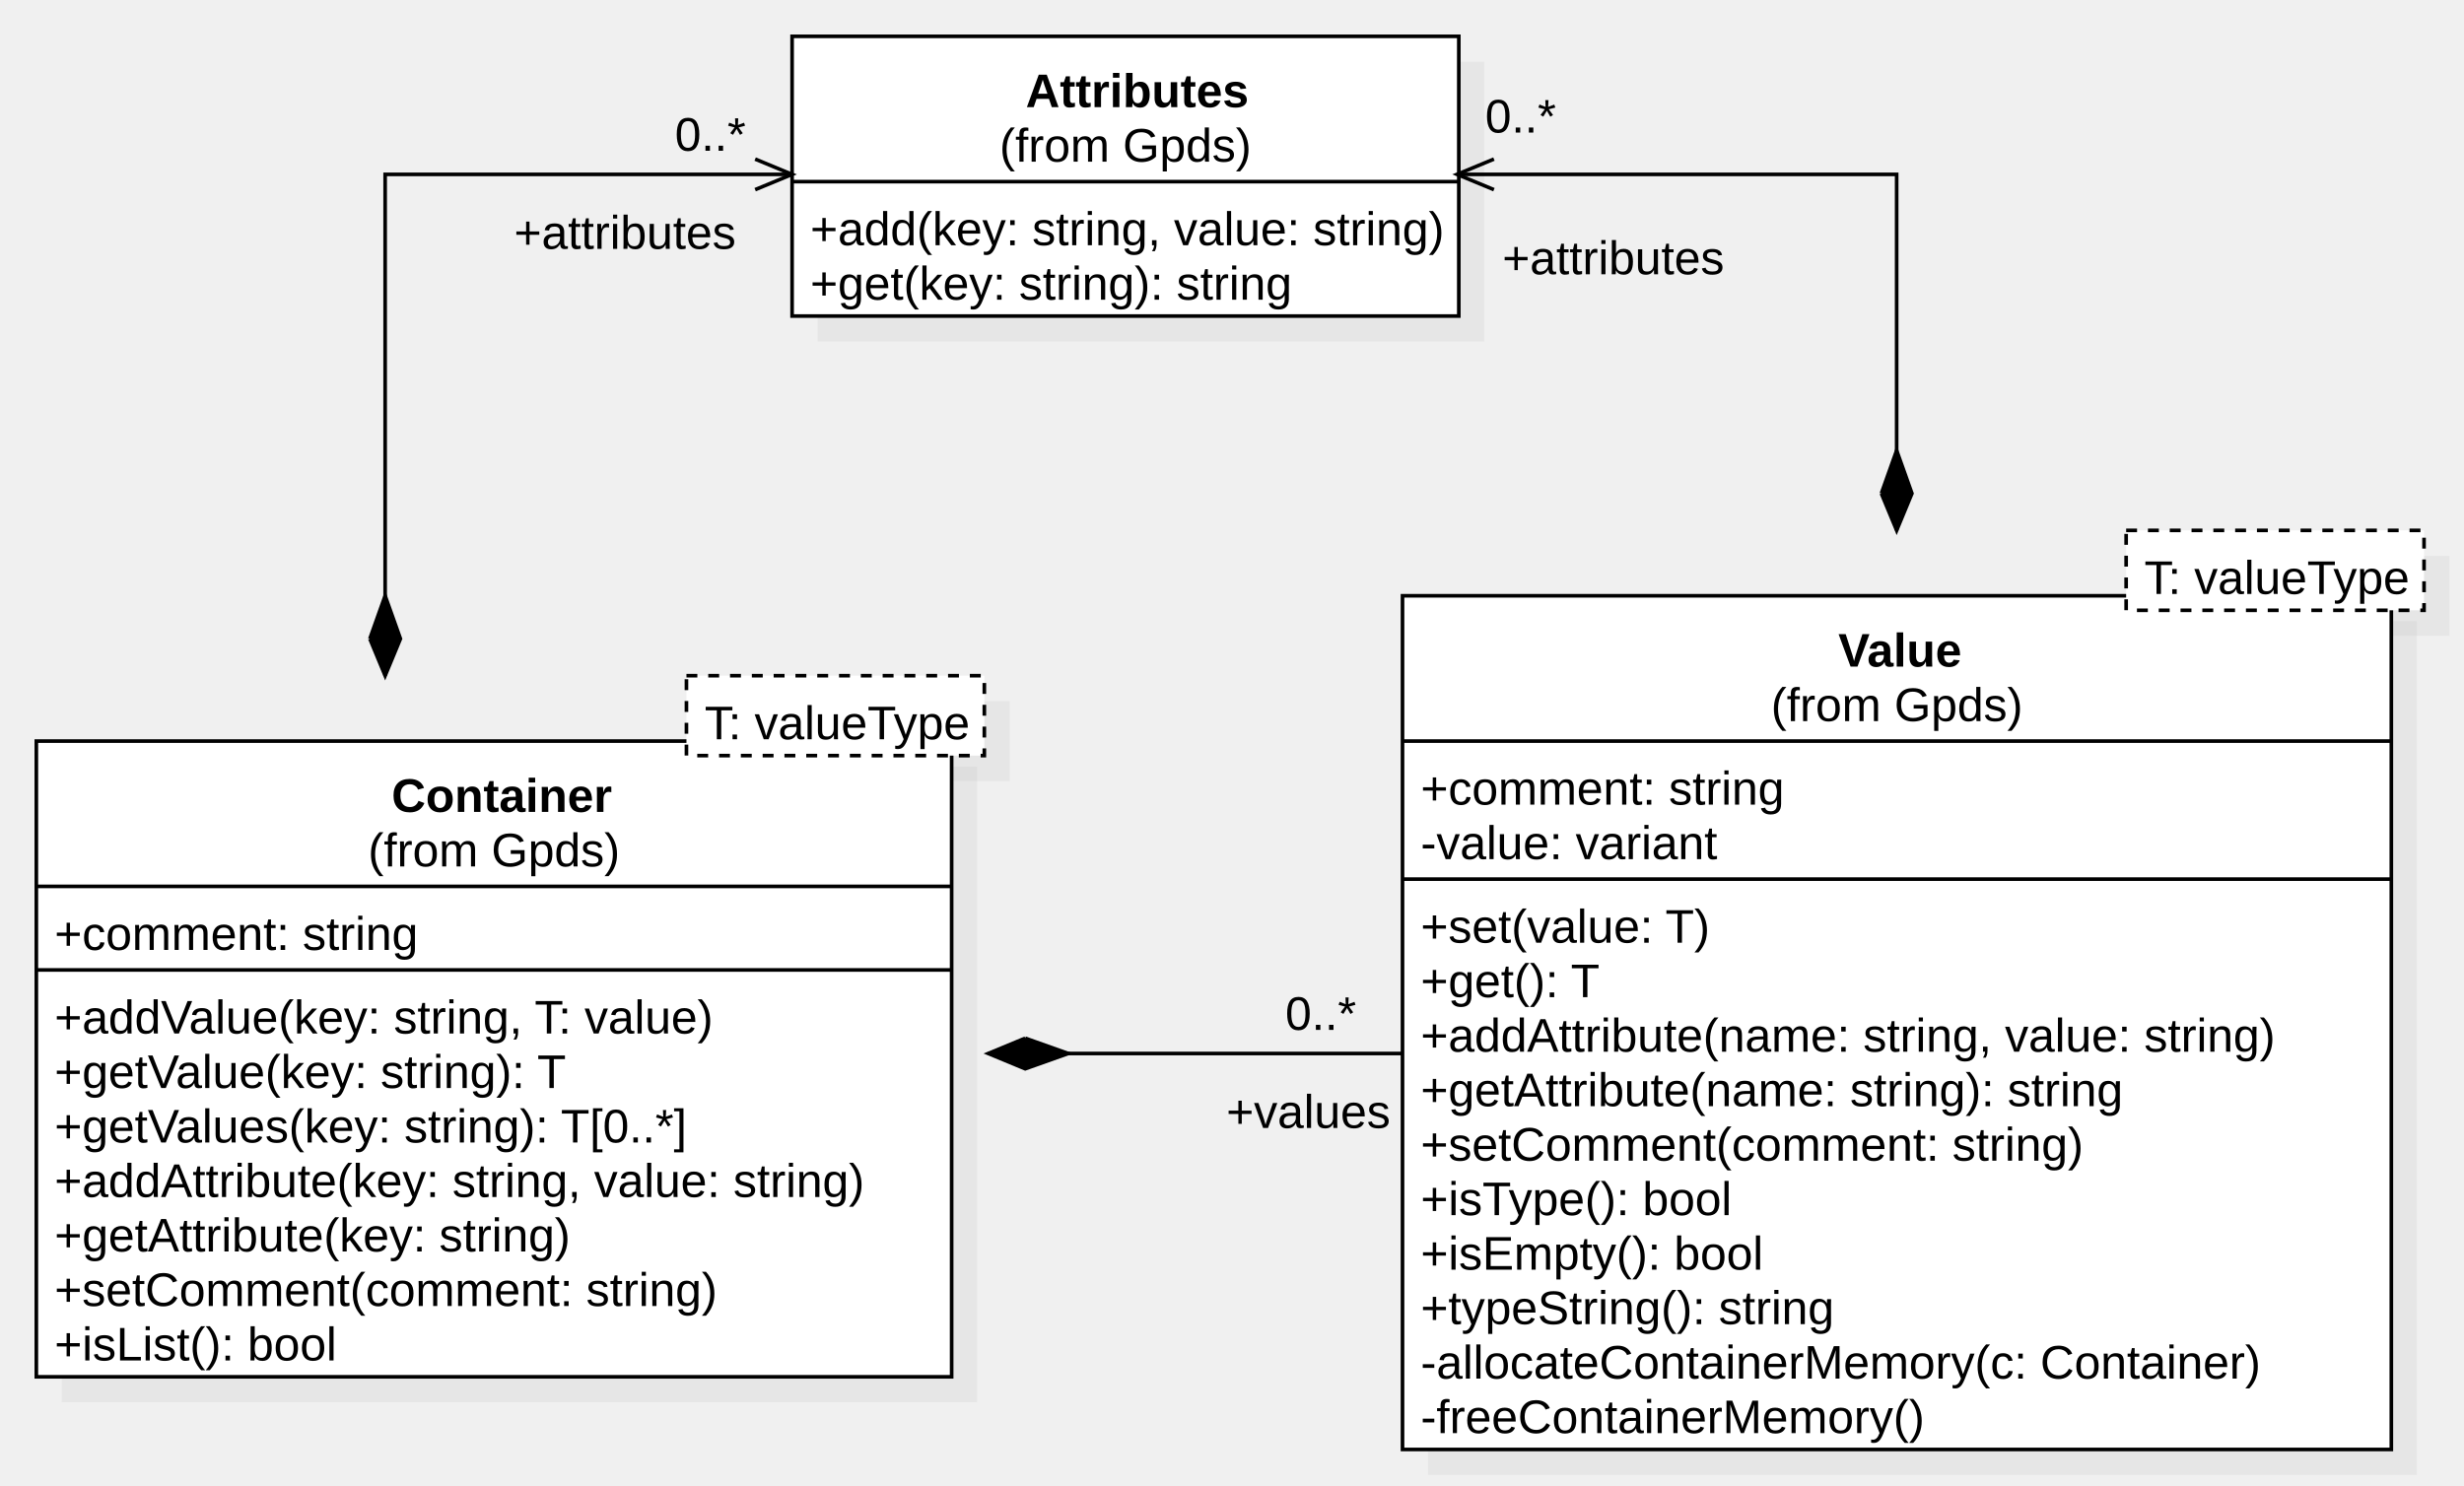
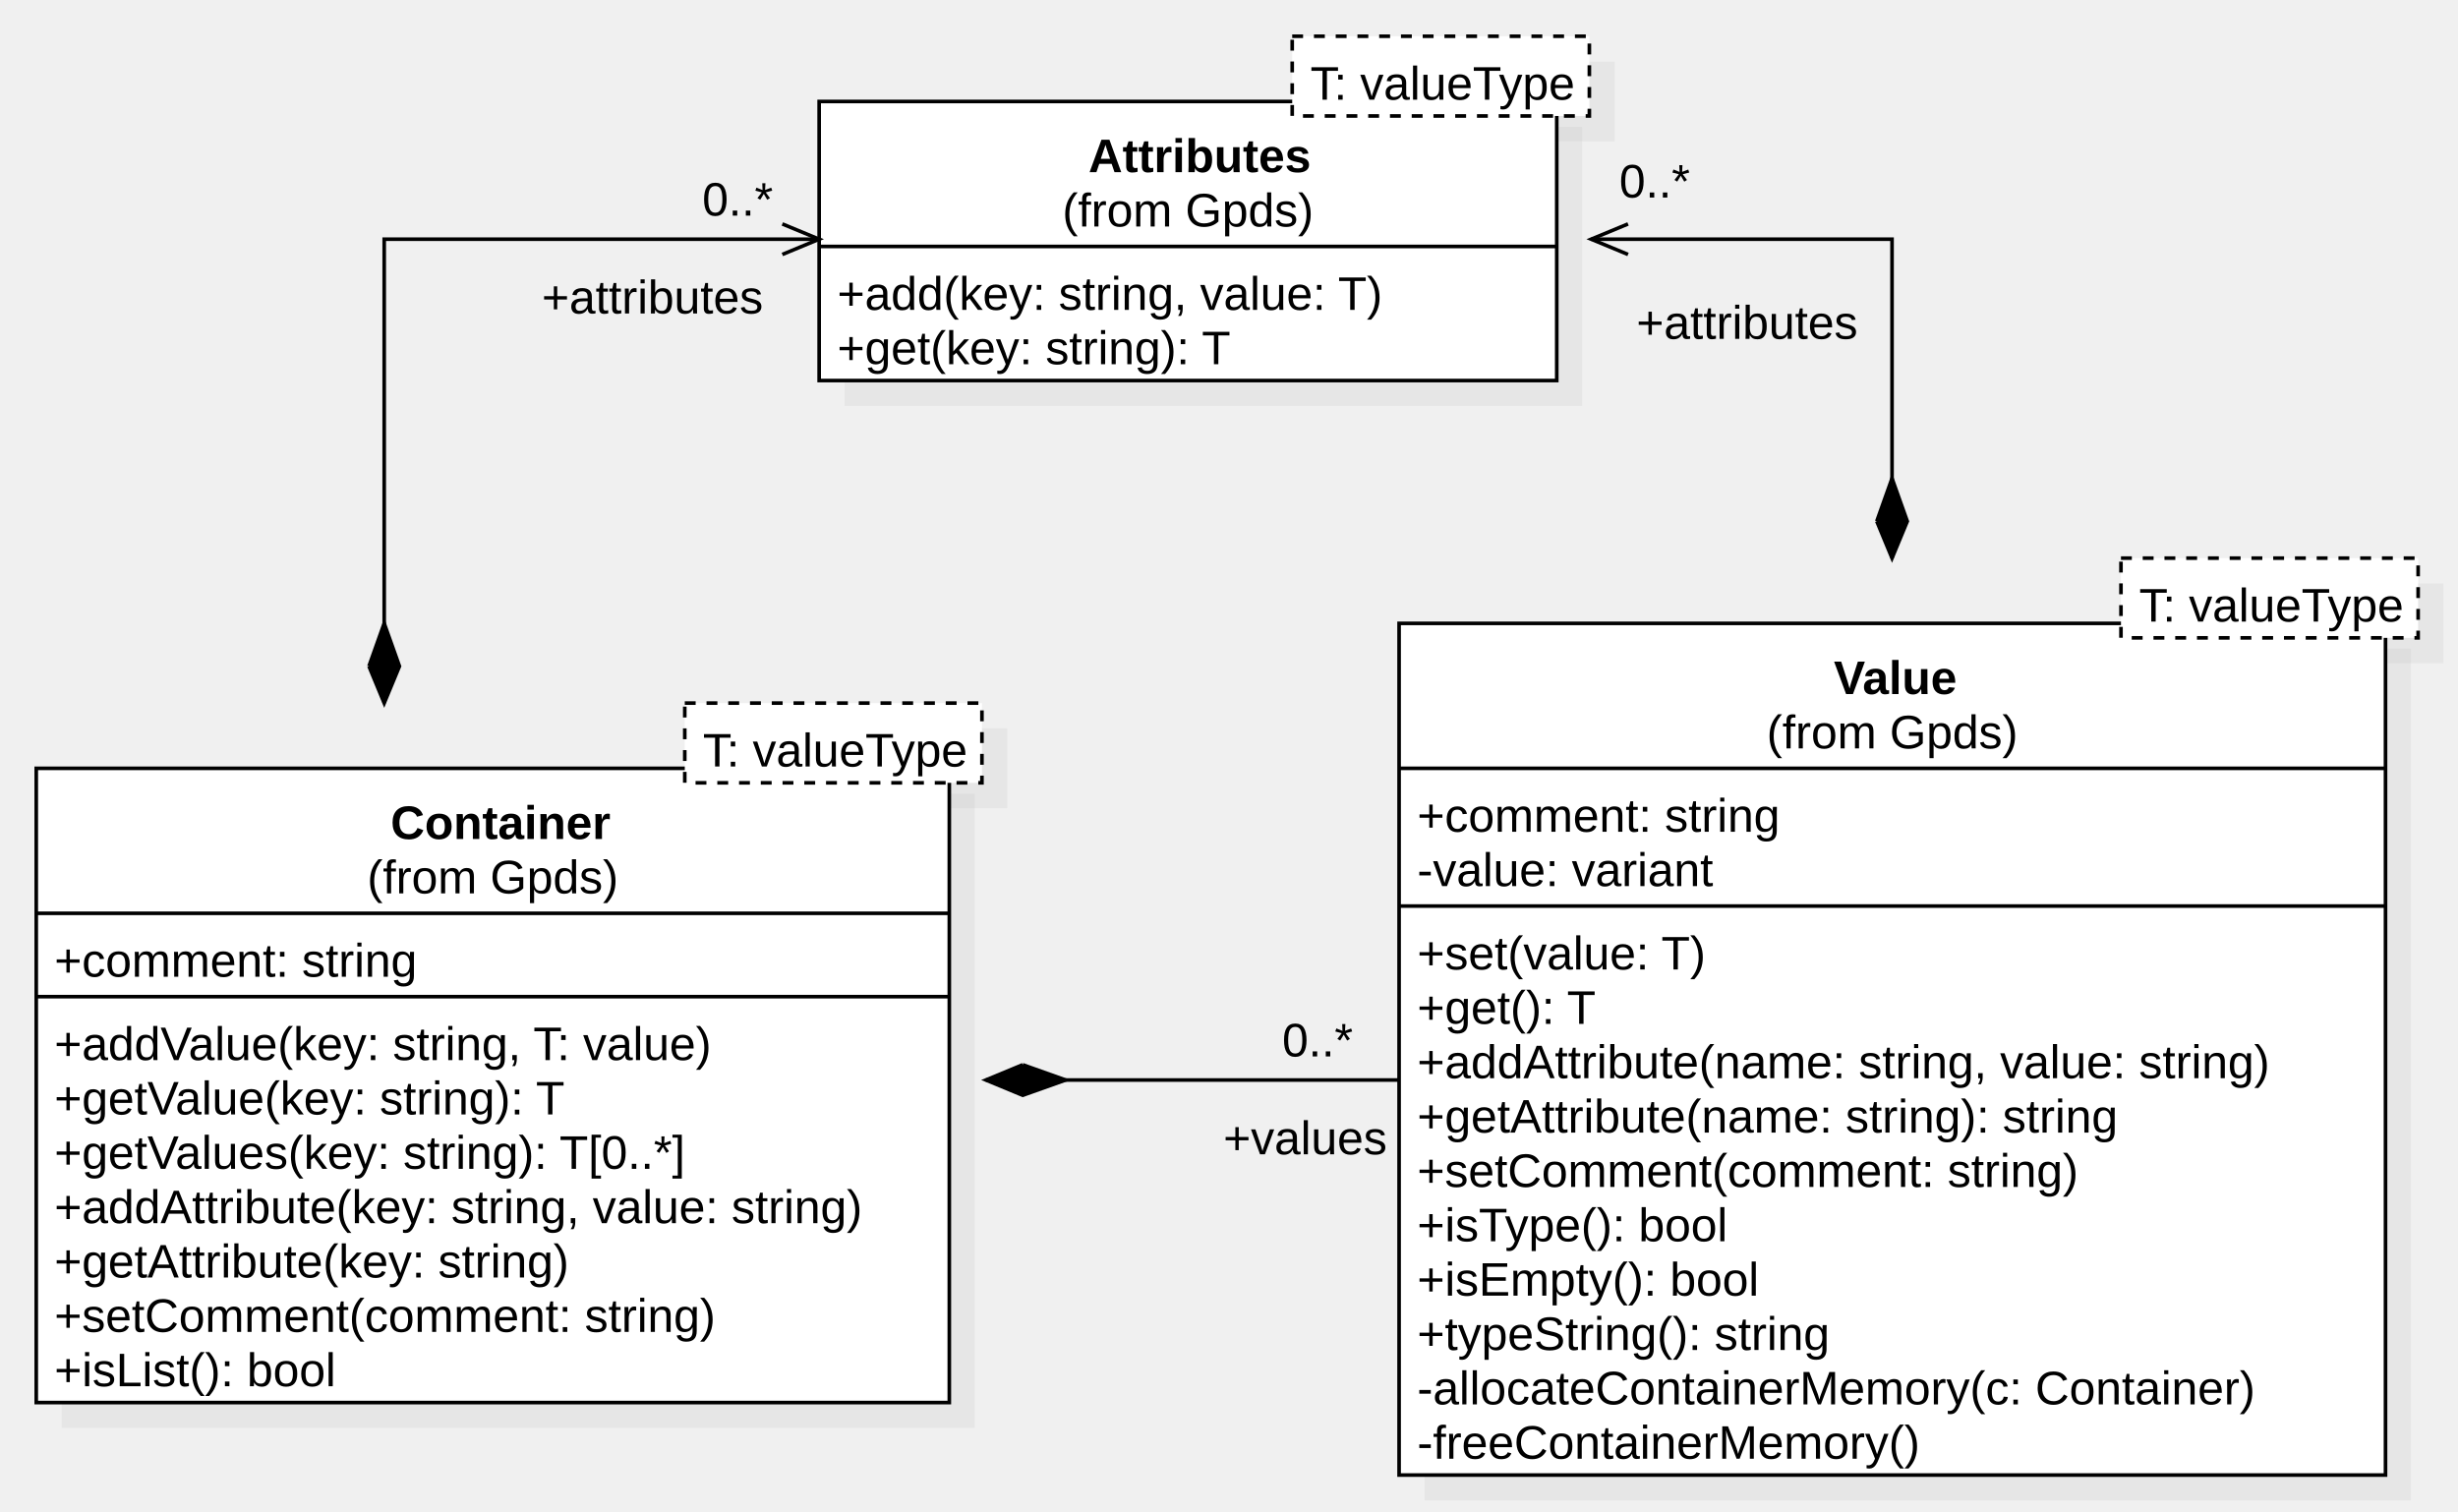
- <svg xmlns="http://www.w3.org/2000/svg" version="1.1" width="678.147" height="409">
+ <svg xmlns="http://www.w3.org/2000/svg" version="1.1" width="678.147" height="417">
  <defs />
  <g>
-     <g transform="translate(-14,-14) scale(1,1)">
-       <rect fill="#C0C0C0" stroke="none" x="239" y="31" width="183.497" height="77" opacity="0.2" />
-     </g>
-     <g transform="translate(-14,-14) scale(1,1)">
-       <rect fill="#ffffff" stroke="none" x="232" y="24" width="183.497" height="77" />
-     </g>
-     <g transform="translate(-14,-14) scale(1,1)">
-       <path fill="none" stroke="#000000" d="M 232 24 L 415.497 24 L 415.497 101 L 232 101 L 232 24 Z Z" stroke-miterlimit="10" />
-     </g>
-     <g transform="translate(-14,-14) scale(1,1)">
-       <path fill="none" stroke="#000000" d="M 232 64 L 415.497 64" stroke-miterlimit="10" />
-     </g>
-     <g transform="translate(-14,-14) scale(1,1)">
-       <g>
-         <path fill="none" stroke="none" />
-         <text fill="#000000" stroke="none" font-family="Arial" font-size="13px" font-style="normal" font-weight="bold" text-decoration="none" x="296.292" y="43.5">Attributes</text>
-       </g>
-     </g>
-     <g transform="translate(-14,-14) scale(1,1)">
-       <g>
-         <path fill="none" stroke="none" />
-         <text fill="#000000" stroke="none" font-family="Arial" font-size="13px" font-style="normal" font-weight="normal" text-decoration="none" x="289.078" y="58.5">(from Gpds)</text>
-       </g>
-     </g>
-     <g transform="translate(-14,-14) scale(1,1)">
-       <g>
-         <path fill="none" stroke="none" />
-         <text fill="#000000" stroke="none" font-family="Arial" font-size="13px" font-style="normal" font-weight="normal" text-decoration="none" x="237" y="81.5">+add(key: string, value: string)</text>
-       </g>
-     </g>
-     <g transform="translate(-14,-14) scale(1,1)">
-       <g>
-         <path fill="none" stroke="none" />
-         <text fill="#000000" stroke="none" font-family="Arial" font-size="13px" font-style="normal" font-weight="normal" text-decoration="none" x="237" y="96.5">+get(key: string): string</text>
-       </g>
-     </g>
-     <g transform="translate(-14,-14) scale(1,1)">
+     <g transform="translate(-14,-6) scale(1,1)">
+       <rect fill="#C0C0C0" stroke="none" x="247" y="41" width="203.497" height="77" opacity="0.2" />
+     </g>
+     <g transform="translate(-14,-6) scale(1,1)">
+       <rect fill="#C0C0C0" stroke="none" x="377.512" y="23" width="81.985" height="22" opacity="0.2" />
+     </g>
+     <g transform="translate(-14,-6) scale(1,1)">
+       <rect fill="#ffffff" stroke="none" x="240" y="34" width="203.497" height="77" />
+     </g>
+     <g transform="translate(-14,-6) scale(1,1)">
+       <path fill="none" stroke="#000000" d="M 240 34 L 443.497 34 L 443.497 111 L 240 111 L 240 34 Z Z" stroke-miterlimit="10" />
+     </g>
+     <g transform="translate(-14,-6) scale(1,1)">
+       <path fill="none" stroke="#000000" d="M 240 74 L 443.497 74" stroke-miterlimit="10" />
+     </g>
+     <g transform="translate(-14,-6) scale(1,1)">
+       <g>
+         <path fill="none" stroke="none" />
+         <text fill="#000000" stroke="none" font-family="Arial" font-size="13px" font-style="normal" font-weight="bold" text-decoration="none" x="314.292" y="53.5">Attributes</text>
+       </g>
+     </g>
+     <g transform="translate(-14,-6) scale(1,1)">
+       <g>
+         <path fill="none" stroke="none" />
+         <text fill="#000000" stroke="none" font-family="Arial" font-size="13px" font-style="normal" font-weight="normal" text-decoration="none" x="307.078" y="68.5">(from Gpds)</text>
+       </g>
+     </g>
+     <g transform="translate(-14,-6) scale(1,1)">
+       <g>
+         <path fill="none" stroke="none" />
+         <text fill="#000000" stroke="none" font-family="Arial" font-size="13px" font-style="normal" font-weight="normal" text-decoration="none" x="245" y="91.5">+add(key: string, value: T)</text>
+       </g>
+     </g>
+     <g transform="translate(-14,-6) scale(1,1)">
+       <g>
+         <path fill="none" stroke="none" />
+         <text fill="#000000" stroke="none" font-family="Arial" font-size="13px" font-style="normal" font-weight="normal" text-decoration="none" x="245" y="106.5">+get(key: string): T</text>
+       </g>
+     </g>
+     <g transform="translate(-14,-6) scale(1,1)">
+       <rect fill="#ffffff" stroke="none" x="370.512" y="16" width="81.985" height="22" />
+     </g>
+     <g transform="translate(-14,-6) scale(1,1)">
+       <path fill="none" stroke="#000000" d="M 370.512 16 L 452.497 16 L 452.497 38 L 370.512 38 L 370.512 16 Z Z" stroke-miterlimit="10" stroke-dasharray="3" />
+     </g>
+     <g transform="translate(-14,-6) scale(1,1)">
+       <g>
+         <path fill="none" stroke="none" />
+         <text fill="#000000" stroke="none" font-family="Arial" font-size="13px" font-style="normal" font-weight="normal" text-decoration="none" x="375.512" y="33.5">T: valueType</text>
+       </g>
+     </g>
+     <g transform="translate(-14,-6) scale(1,1)">
      <rect fill="#C0C0C0" stroke="none" x="407" y="185" width="272.147" height="235" opacity="0.2" />
    </g>
-     <g transform="translate(-14,-14) scale(1,1)">
+     <g transform="translate(-14,-6) scale(1,1)">
      <rect fill="#C0C0C0" stroke="none" x="606.162" y="167" width="81.985" height="22" opacity="0.2" />
    </g>
-     <g transform="translate(-14,-14) scale(1,1)">
+     <g transform="translate(-14,-6) scale(1,1)">
      <rect fill="#ffffff" stroke="none" x="400" y="178" width="272.147" height="235" />
    </g>
-     <g transform="translate(-14,-14) scale(1,1)">
+     <g transform="translate(-14,-6) scale(1,1)">
      <path fill="none" stroke="#000000" d="M 400 178 L 672.147 178 L 672.147 413 L 400 413 L 400 178 Z Z" stroke-miterlimit="10" />
    </g>
-     <g transform="translate(-14,-14) scale(1,1)">
+     <g transform="translate(-14,-6) scale(1,1)">
      <path fill="none" stroke="#000000" d="M 400 218 L 672.147 218" stroke-miterlimit="10" />
    </g>
-     <g transform="translate(-14,-14) scale(1,1)">
+     <g transform="translate(-14,-6) scale(1,1)">
      <path fill="none" stroke="#000000" d="M 400 256 L 672.147 256" stroke-miterlimit="10" />
    </g>
-     <g transform="translate(-14,-14) scale(1,1)">
+     <g transform="translate(-14,-6) scale(1,1)">
      <g>
        <path fill="none" stroke="none" />
        <text fill="#000000" stroke="none" font-family="Arial" font-size="13px" font-style="normal" font-weight="bold" text-decoration="none" x="519.931" y="197.5">Value</text>
      </g>
    </g>
-     <g transform="translate(-14,-14) scale(1,1)">
+     <g transform="translate(-14,-6) scale(1,1)">
      <g>
        <path fill="none" stroke="none" />
        <text fill="#000000" stroke="none" font-family="Arial" font-size="13px" font-style="normal" font-weight="normal" text-decoration="none" x="501.403" y="212.5">(from Gpds)</text>
      </g>
    </g>
-     <g transform="translate(-14,-14) scale(1,1)">
+     <g transform="translate(-14,-6) scale(1,1)">
      <g>
        <path fill="none" stroke="none" />
        <text fill="#000000" stroke="none" font-family="Arial" font-size="13px" font-style="normal" font-weight="normal" text-decoration="none" x="405" y="235.5">+comment: string</text>
      </g>
    </g>
-     <g transform="translate(-14,-14) scale(1,1)">
+     <g transform="translate(-14,-6) scale(1,1)">
      <g>
        <path fill="none" stroke="none" />
        <text fill="#000000" stroke="none" font-family="Arial" font-size="13px" font-style="normal" font-weight="normal" text-decoration="none" x="405" y="250.5">-value: variant</text>
      </g>
    </g>
-     <g transform="translate(-14,-14) scale(1,1)">
+     <g transform="translate(-14,-6) scale(1,1)">
      <g>
        <path fill="none" stroke="none" />
        <text fill="#000000" stroke="none" font-family="Arial" font-size="13px" font-style="normal" font-weight="normal" text-decoration="none" x="405" y="273.5">+set(value: T)</text>
      </g>
    </g>
-     <g transform="translate(-14,-14) scale(1,1)">
+     <g transform="translate(-14,-6) scale(1,1)">
      <g>
        <path fill="none" stroke="none" />
        <text fill="#000000" stroke="none" font-family="Arial" font-size="13px" font-style="normal" font-weight="normal" text-decoration="none" x="405" y="288.5">+get(): T</text>
      </g>
    </g>
-     <g transform="translate(-14,-14) scale(1,1)">
+     <g transform="translate(-14,-6) scale(1,1)">
      <g>
        <path fill="none" stroke="none" />
        <text fill="#000000" stroke="none" font-family="Arial" font-size="13px" font-style="normal" font-weight="normal" text-decoration="none" x="405" y="303.5">+addAttribute(name: string, value: string)</text>
      </g>
    </g>
-     <g transform="translate(-14,-14) scale(1,1)">
+     <g transform="translate(-14,-6) scale(1,1)">
      <g>
        <path fill="none" stroke="none" />
        <text fill="#000000" stroke="none" font-family="Arial" font-size="13px" font-style="normal" font-weight="normal" text-decoration="none" x="405" y="318.5">+getAttribute(name: string): string</text>
      </g>
    </g>
-     <g transform="translate(-14,-14) scale(1,1)">
+     <g transform="translate(-14,-6) scale(1,1)">
      <g>
        <path fill="none" stroke="none" />
        <text fill="#000000" stroke="none" font-family="Arial" font-size="13px" font-style="normal" font-weight="normal" text-decoration="none" x="405" y="333.5">+setComment(comment: string)</text>
      </g>
    </g>
-     <g transform="translate(-14,-14) scale(1,1)">
+     <g transform="translate(-14,-6) scale(1,1)">
      <g>
        <path fill="none" stroke="none" />
        <text fill="#000000" stroke="none" font-family="Arial" font-size="13px" font-style="normal" font-weight="normal" text-decoration="none" x="405" y="348.5">+isType(): bool</text>
      </g>
    </g>
-     <g transform="translate(-14,-14) scale(1,1)">
+     <g transform="translate(-14,-6) scale(1,1)">
      <g>
        <path fill="none" stroke="none" />
        <text fill="#000000" stroke="none" font-family="Arial" font-size="13px" font-style="normal" font-weight="normal" text-decoration="none" x="405" y="363.5">+isEmpty(): bool</text>
      </g>
    </g>
-     <g transform="translate(-14,-14) scale(1,1)">
+     <g transform="translate(-14,-6) scale(1,1)">
      <g>
        <path fill="none" stroke="none" />
        <text fill="#000000" stroke="none" font-family="Arial" font-size="13px" font-style="normal" font-weight="normal" text-decoration="none" x="405" y="378.5">+typeString(): string</text>
      </g>
    </g>
-     <g transform="translate(-14,-14) scale(1,1)">
+     <g transform="translate(-14,-6) scale(1,1)">
      <g>
        <path fill="none" stroke="none" />
        <text fill="#000000" stroke="none" font-family="Arial" font-size="13px" font-style="normal" font-weight="normal" text-decoration="none" x="405" y="393.5">-allocateContainerMemory(c: Container)</text>
      </g>
    </g>
-     <g transform="translate(-14,-14) scale(1,1)">
+     <g transform="translate(-14,-6) scale(1,1)">
      <g>
        <path fill="none" stroke="none" />
        <text fill="#000000" stroke="none" font-family="Arial" font-size="13px" font-style="normal" font-weight="normal" text-decoration="none" x="405" y="408.5">-freeContainerMemory()</text>
      </g>
    </g>
-     <g transform="translate(-14,-14) scale(1,1)">
+     <g transform="translate(-14,-6) scale(1,1)">
      <rect fill="#ffffff" stroke="none" x="599.162" y="160" width="81.985" height="22" />
    </g>
-     <g transform="translate(-14,-14) scale(1,1)">
+     <g transform="translate(-14,-6) scale(1,1)">
      <path fill="none" stroke="#000000" d="M 599.162 160 L 681.147 160 L 681.147 182 L 599.162 182 L 599.162 160 Z Z" stroke-miterlimit="10" stroke-dasharray="3" />
    </g>
-     <g transform="translate(-14,-14) scale(1,1)">
+     <g transform="translate(-14,-6) scale(1,1)">
      <g>
        <path fill="none" stroke="none" />
        <text fill="#000000" stroke="none" font-family="Arial" font-size="13px" font-style="normal" font-weight="normal" text-decoration="none" x="604.162" y="177.5">T: valueType</text>
      </g>
    </g>
-     <g transform="translate(-14,-14) scale(1,1)">
+     <g transform="translate(-14,-6) scale(1,1)">
      <rect fill="#C0C0C0" stroke="none" x="31" y="225" width="251.911" height="175" opacity="0.2" />
    </g>
-     <g transform="translate(-14,-14) scale(1,1)">
+     <g transform="translate(-14,-6) scale(1,1)">
      <rect fill="#C0C0C0" stroke="none" x="209.925" y="207" width="81.985" height="22" opacity="0.2" />
    </g>
-     <g transform="translate(-14,-14) scale(1,1)">
+     <g transform="translate(-14,-6) scale(1,1)">
      <rect fill="#ffffff" stroke="none" x="24" y="218" width="251.911" height="175" />
    </g>
-     <g transform="translate(-14,-14) scale(1,1)">
+     <g transform="translate(-14,-6) scale(1,1)">
      <path fill="none" stroke="#000000" d="M 24 218 L 275.911 218 L 275.911 393 L 24 393 L 24 218 Z Z" stroke-miterlimit="10" />
    </g>
-     <g transform="translate(-14,-14) scale(1,1)">
+     <g transform="translate(-14,-6) scale(1,1)">
      <path fill="none" stroke="#000000" d="M 24 258 L 275.911 258" stroke-miterlimit="10" />
    </g>
-     <g transform="translate(-14,-14) scale(1,1)">
+     <g transform="translate(-14,-6) scale(1,1)">
      <path fill="none" stroke="#000000" d="M 24 281 L 275.911 281" stroke-miterlimit="10" />
    </g>
-     <g transform="translate(-14,-14) scale(1,1)">
+     <g transform="translate(-14,-6) scale(1,1)">
      <g>
        <path fill="none" stroke="none" />
        <text fill="#000000" stroke="none" font-family="Arial" font-size="13px" font-style="normal" font-weight="bold" text-decoration="none" x="121.772" y="237.5">Container</text>
      </g>
    </g>
-     <g transform="translate(-14,-14) scale(1,1)">
+     <g transform="translate(-14,-6) scale(1,1)">
      <g>
        <path fill="none" stroke="none" />
        <text fill="#000000" stroke="none" font-family="Arial" font-size="13px" font-style="normal" font-weight="normal" text-decoration="none" x="115.284" y="252.5">(from Gpds)</text>
      </g>
    </g>
-     <g transform="translate(-14,-14) scale(1,1)">
+     <g transform="translate(-14,-6) scale(1,1)">
      <g>
        <path fill="none" stroke="none" />
        <text fill="#000000" stroke="none" font-family="Arial" font-size="13px" font-style="normal" font-weight="normal" text-decoration="none" x="29" y="275.5">+comment: string</text>
      </g>
    </g>
-     <g transform="translate(-14,-14) scale(1,1)">
+     <g transform="translate(-14,-6) scale(1,1)">
      <g>
        <path fill="none" stroke="none" />
        <text fill="#000000" stroke="none" font-family="Arial" font-size="13px" font-style="normal" font-weight="normal" text-decoration="none" x="29" y="298.5">+addValue(key: string, T: value)</text>
      </g>
    </g>
-     <g transform="translate(-14,-14) scale(1,1)">
+     <g transform="translate(-14,-6) scale(1,1)">
      <g>
        <path fill="none" stroke="none" />
        <text fill="#000000" stroke="none" font-family="Arial" font-size="13px" font-style="normal" font-weight="normal" text-decoration="none" x="29" y="313.5">+getValue(key: string): T</text>
      </g>
    </g>
-     <g transform="translate(-14,-14) scale(1,1)">
+     <g transform="translate(-14,-6) scale(1,1)">
      <g>
        <path fill="none" stroke="none" />
        <text fill="#000000" stroke="none" font-family="Arial" font-size="13px" font-style="normal" font-weight="normal" text-decoration="none" x="29" y="328.5">+getValues(key: string): T[0..*]</text>
      </g>
    </g>
-     <g transform="translate(-14,-14) scale(1,1)">
+     <g transform="translate(-14,-6) scale(1,1)">
      <g>
        <path fill="none" stroke="none" />
        <text fill="#000000" stroke="none" font-family="Arial" font-size="13px" font-style="normal" font-weight="normal" text-decoration="none" x="29" y="343.5">+addAttribute(key: string, value: string)</text>
      </g>
    </g>
-     <g transform="translate(-14,-14) scale(1,1)">
+     <g transform="translate(-14,-6) scale(1,1)">
      <g>
        <path fill="none" stroke="none" />
        <text fill="#000000" stroke="none" font-family="Arial" font-size="13px" font-style="normal" font-weight="normal" text-decoration="none" x="29" y="358.5">+getAttribute(key: string)</text>
      </g>
    </g>
-     <g transform="translate(-14,-14) scale(1,1)">
+     <g transform="translate(-14,-6) scale(1,1)">
      <g>
        <path fill="none" stroke="none" />
        <text fill="#000000" stroke="none" font-family="Arial" font-size="13px" font-style="normal" font-weight="normal" text-decoration="none" x="29" y="373.5">+setComment(comment: string)</text>
      </g>
    </g>
-     <g transform="translate(-14,-14) scale(1,1)">
+     <g transform="translate(-14,-6) scale(1,1)">
      <g>
        <path fill="none" stroke="none" />
        <text fill="#000000" stroke="none" font-family="Arial" font-size="13px" font-style="normal" font-weight="normal" text-decoration="none" x="29" y="388.5">+isList(): bool</text>
      </g>
    </g>
-     <g transform="translate(-14,-14) scale(1,1)">
+     <g transform="translate(-14,-6) scale(1,1)">
      <rect fill="#ffffff" stroke="none" x="202.925" y="200" width="81.985" height="22" />
    </g>
-     <g transform="translate(-14,-14) scale(1,1)">
+     <g transform="translate(-14,-6) scale(1,1)">
      <path fill="none" stroke="#000000" d="M 202.925 200 L 284.911 200 L 284.911 222 L 202.925 222 L 202.925 200 Z Z" stroke-miterlimit="10" stroke-dasharray="3" />
    </g>
-     <g transform="translate(-14,-14) scale(1,1)">
+     <g transform="translate(-14,-6) scale(1,1)">
      <g>
        <path fill="none" stroke="none" />
        <text fill="#000000" stroke="none" font-family="Arial" font-size="13px" font-style="normal" font-weight="normal" text-decoration="none" x="207.925" y="217.5">T: valueType</text>
      </g>
    </g>
-     <g transform="translate(-14,-14) scale(1,1)">
-       <path fill="none" stroke="#000000" d="M 415 62 L 536 62 L 536 160" stroke-miterlimit="10" />
-     </g>
-     <g transform="translate(-14,-14) scale(1,1)">
+     <g transform="translate(-14,-6) scale(1,1)">
+       <path fill="none" stroke="#000000" d="M 453 72 L 536 72 L 536 160" stroke-miterlimit="10" />
+     </g>
+     <g transform="translate(-14,-6) scale(1,1)">
      <path fill="#000000" stroke="none" d="M 531.79 149.837 L 536 160 L 540.21 149.837 L 536 138" />
    </g>
-     <g transform="translate(-14,-14) scale(1,1)">
+     <g transform="translate(-14,-6) scale(1,1)">
      <path fill="none" stroke="#000000" d="M 531.79 149.837 L 536 160 L 540.21 149.837 L 536 138 L 531.79 149.837" stroke-miterlimit="10" />
    </g>
-     <g transform="translate(-14,-14) scale(1,1)">
-       <path fill="none" stroke="#000000" d="M 425.163 57.79 L 415 62 L 425.163 66.21" stroke-miterlimit="10" />
-     </g>
-     <g transform="translate(-14,-14) scale(1,1)">
-       <g>
-         <path fill="none" stroke="none" />
-         <text fill="#000000" stroke="none" font-family="Arial" font-size="13px" font-style="normal" font-weight="normal" text-decoration="none" x="427.474" y="89.5">+attributes</text>
-       </g>
-     </g>
-     <g transform="translate(-14,-14) scale(1,1)">
-       <g>
-         <path fill="none" stroke="none" />
-         <text fill="#000000" stroke="none" font-family="Arial" font-size="13px" font-style="normal" font-weight="normal" text-decoration="none" x="422.744" y="50.5">0..*</text>
-       </g>
-     </g>
-     <g transform="translate(-14,-14) scale(1,1)">
-       <path fill="none" stroke="#000000" d="M 232 62 L 120 62 L 120 200" stroke-miterlimit="10" />
-     </g>
-     <g transform="translate(-14,-14) scale(1,1)">
+     <g transform="translate(-14,-6) scale(1,1)">
+       <path fill="none" stroke="#000000" d="M 463.163 67.79 L 453 72 L 463.163 76.21" stroke-miterlimit="10" />
+     </g>
+     <g transform="translate(-14,-6) scale(1,1)">
+       <g>
+         <path fill="none" stroke="none" />
+         <text fill="#000000" stroke="none" font-family="Arial" font-size="13px" font-style="normal" font-weight="normal" text-decoration="none" x="465.474" y="99.5">+attributes</text>
+       </g>
+     </g>
+     <g transform="translate(-14,-6) scale(1,1)">
+       <g>
+         <path fill="none" stroke="none" />
+         <text fill="#000000" stroke="none" font-family="Arial" font-size="13px" font-style="normal" font-weight="normal" text-decoration="none" x="460.744" y="60.5">0..*</text>
+       </g>
+     </g>
+     <g transform="translate(-14,-6) scale(1,1)">
+       <path fill="none" stroke="#000000" d="M 240 72 L 120 72 L 120 200" stroke-miterlimit="10" />
+     </g>
+     <g transform="translate(-14,-6) scale(1,1)">
      <path fill="#000000" stroke="none" d="M 115.79 189.837 L 120 200 L 124.21 189.837 L 120 178" />
    </g>
-     <g transform="translate(-14,-14) scale(1,1)">
+     <g transform="translate(-14,-6) scale(1,1)">
      <path fill="none" stroke="#000000" d="M 115.79 189.837 L 120 200 L 124.21 189.837 L 120 178 L 115.79 189.837" stroke-miterlimit="10" />
    </g>
-     <g transform="translate(-14,-14) scale(1,1)">
-       <path fill="none" stroke="#000000" d="M 221.837 66.21 L 232 62 L 221.837 57.79" stroke-miterlimit="10" />
-     </g>
-     <g transform="translate(-14,-14) scale(1,1)">
-       <g>
-         <path fill="none" stroke="none" />
-         <text fill="#000000" stroke="none" font-family="Arial" font-size="13px" font-style="normal" font-weight="normal" text-decoration="none" x="155.474" y="82.5">+attributes</text>
-       </g>
-     </g>
-     <g transform="translate(-14,-14) scale(1,1)">
-       <g>
-         <path fill="none" stroke="none" />
-         <text fill="#000000" stroke="none" font-family="Arial" font-size="13px" font-style="normal" font-weight="normal" text-decoration="none" x="199.744" y="55.5">0..*</text>
-       </g>
-     </g>
-     <g transform="translate(-14,-14) scale(1,1)">
+     <g transform="translate(-14,-6) scale(1,1)">
+       <path fill="none" stroke="#000000" d="M 229.837 76.21 L 240 72 L 229.837 67.79" stroke-miterlimit="10" />
+     </g>
+     <g transform="translate(-14,-6) scale(1,1)">
+       <g>
+         <path fill="none" stroke="none" />
+         <text fill="#000000" stroke="none" font-family="Arial" font-size="13px" font-style="normal" font-weight="normal" text-decoration="none" x="163.474" y="92.5">+attributes</text>
+       </g>
+     </g>
+     <g transform="translate(-14,-6) scale(1,1)">
+       <g>
+         <path fill="none" stroke="none" />
+         <text fill="#000000" stroke="none" font-family="Arial" font-size="13px" font-style="normal" font-weight="normal" text-decoration="none" x="207.744" y="65.5">0..*</text>
+       </g>
+     </g>
+     <g transform="translate(-14,-6) scale(1,1)">
      <path fill="none" stroke="#000000" d="M 400 304 L 286 304" stroke-miterlimit="10" />
    </g>
-     <g transform="translate(-14,-14) scale(1,1)">
+     <g transform="translate(-14,-6) scale(1,1)">
      <path fill="#000000" stroke="none" d="M 296.163 299.79 L 286 304 L 296.163 308.21 L 308 304" />
    </g>
-     <g transform="translate(-14,-14) scale(1,1)">
+     <g transform="translate(-14,-6) scale(1,1)">
      <path fill="none" stroke="#000000" d="M 296.163 299.79 L 286 304 L 296.163 308.21 L 308 304 L 296.163 299.79" stroke-miterlimit="10" />
    </g>
-     <g transform="translate(-14,-14) scale(1,1)">
+     <g transform="translate(-14,-6) scale(1,1)">
      <g>
        <path fill="none" stroke="none" />
        <text fill="#000000" stroke="none" font-family="Arial" font-size="13px" font-style="normal" font-weight="normal" text-decoration="none" x="351.5" y="324.5">+values</text>
      </g>
    </g>
-     <g transform="translate(-14,-14) scale(1,1)">
+     <g transform="translate(-14,-6) scale(1,1)">
      <g>
        <path fill="none" stroke="none" />
        <text fill="#000000" stroke="none" font-family="Arial" font-size="13px" font-style="normal" font-weight="normal" text-decoration="none" x="367.744" y="297.5">0..*</text>
      </g>
    </g>
  </g>
</svg>
